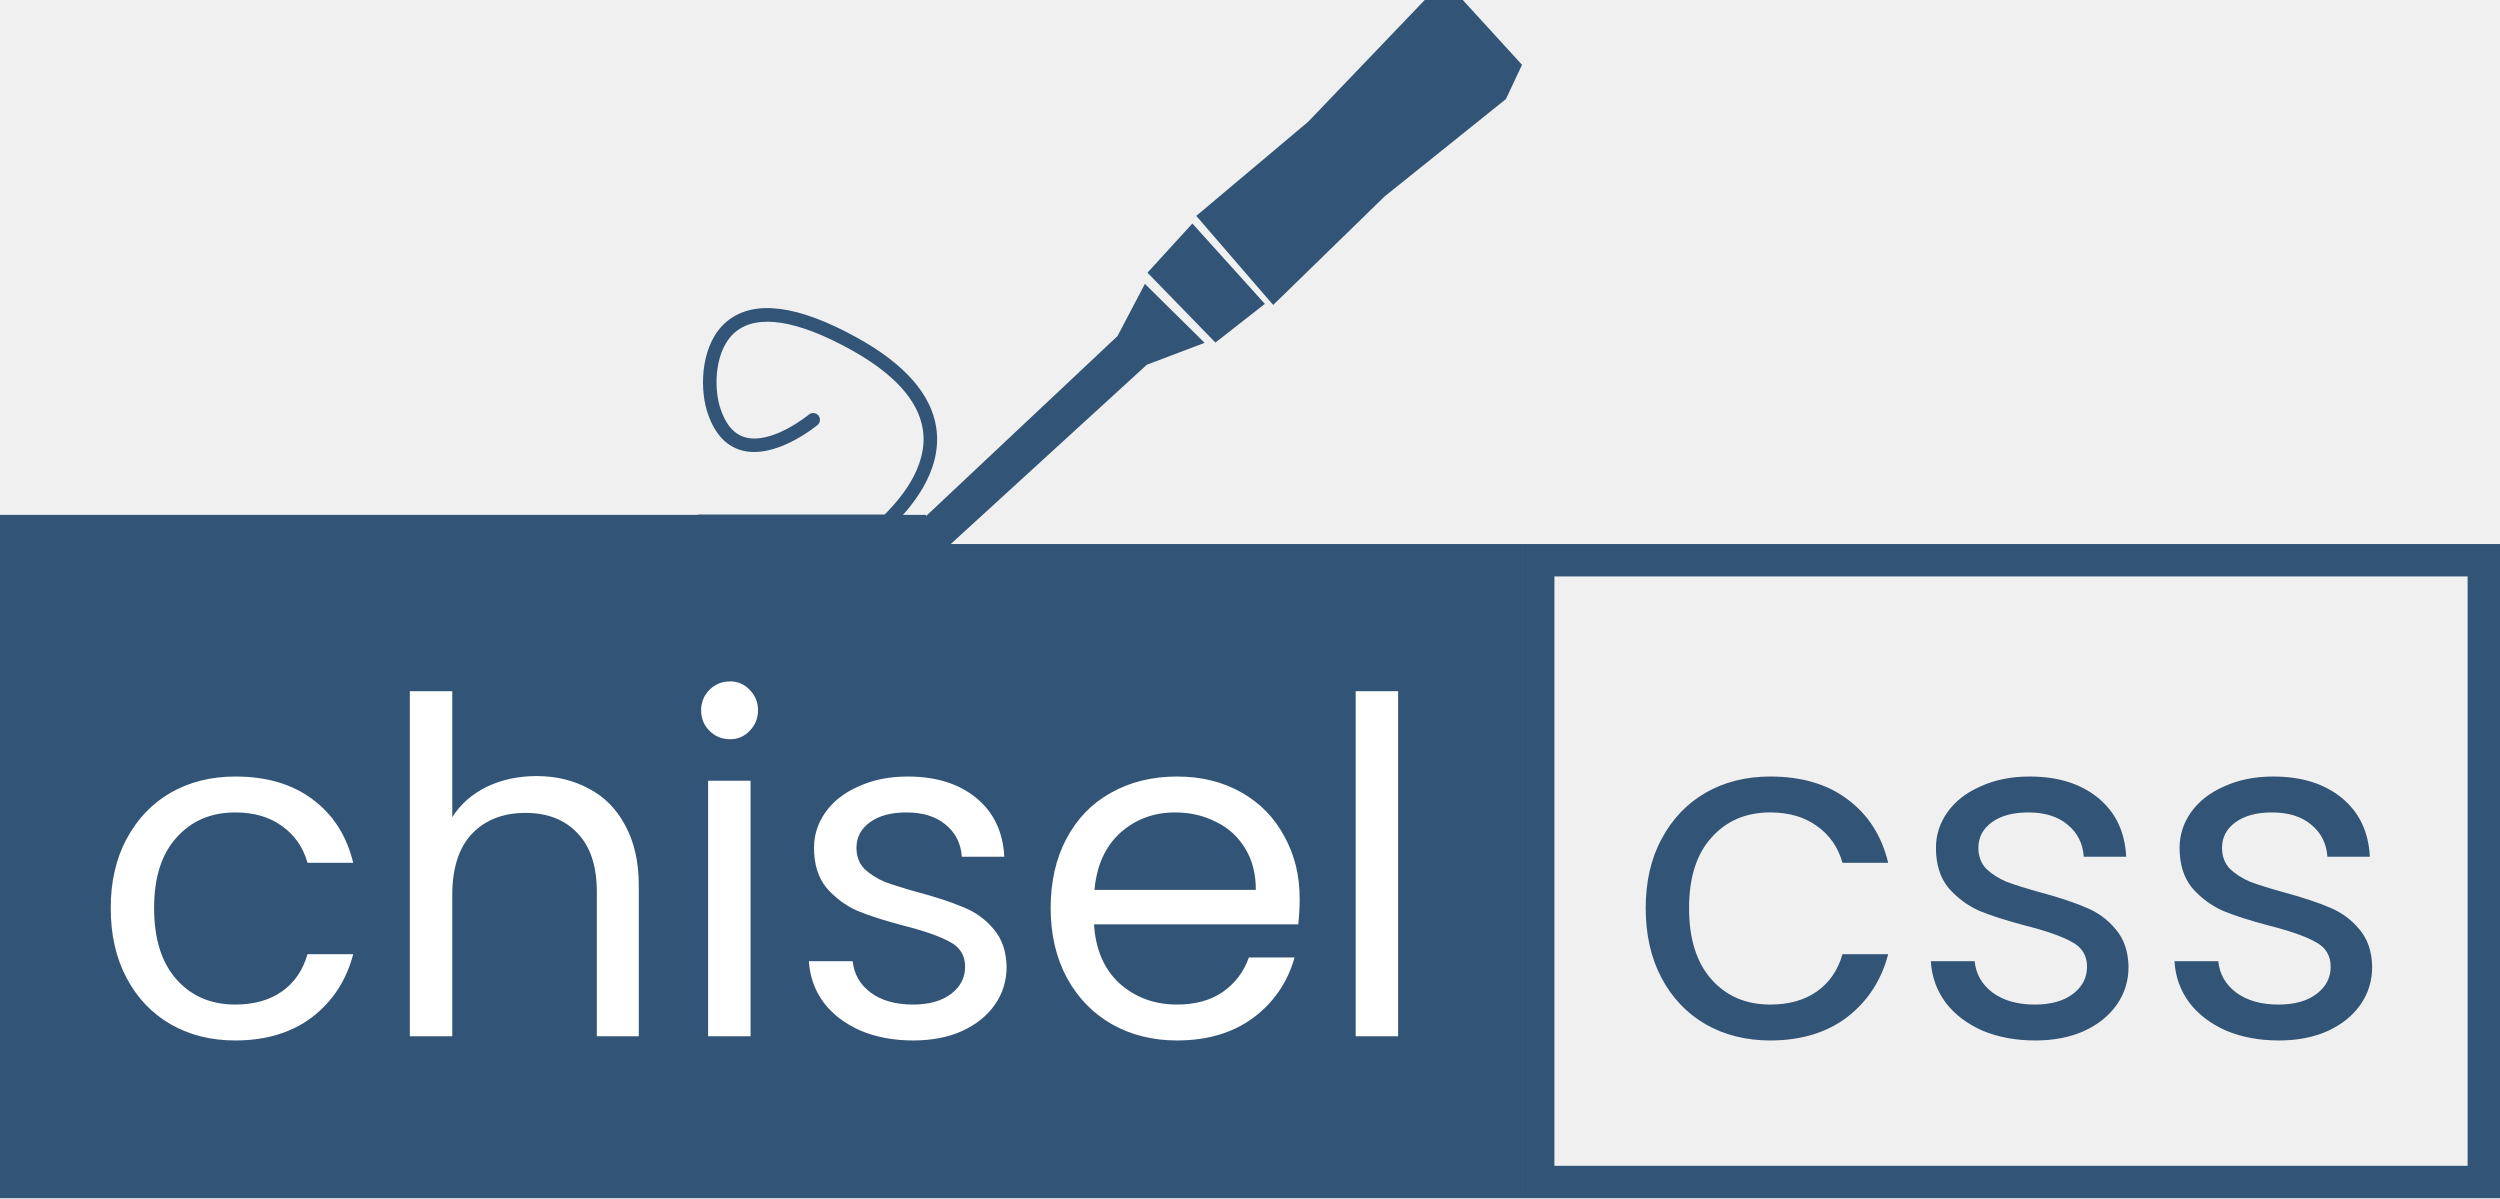
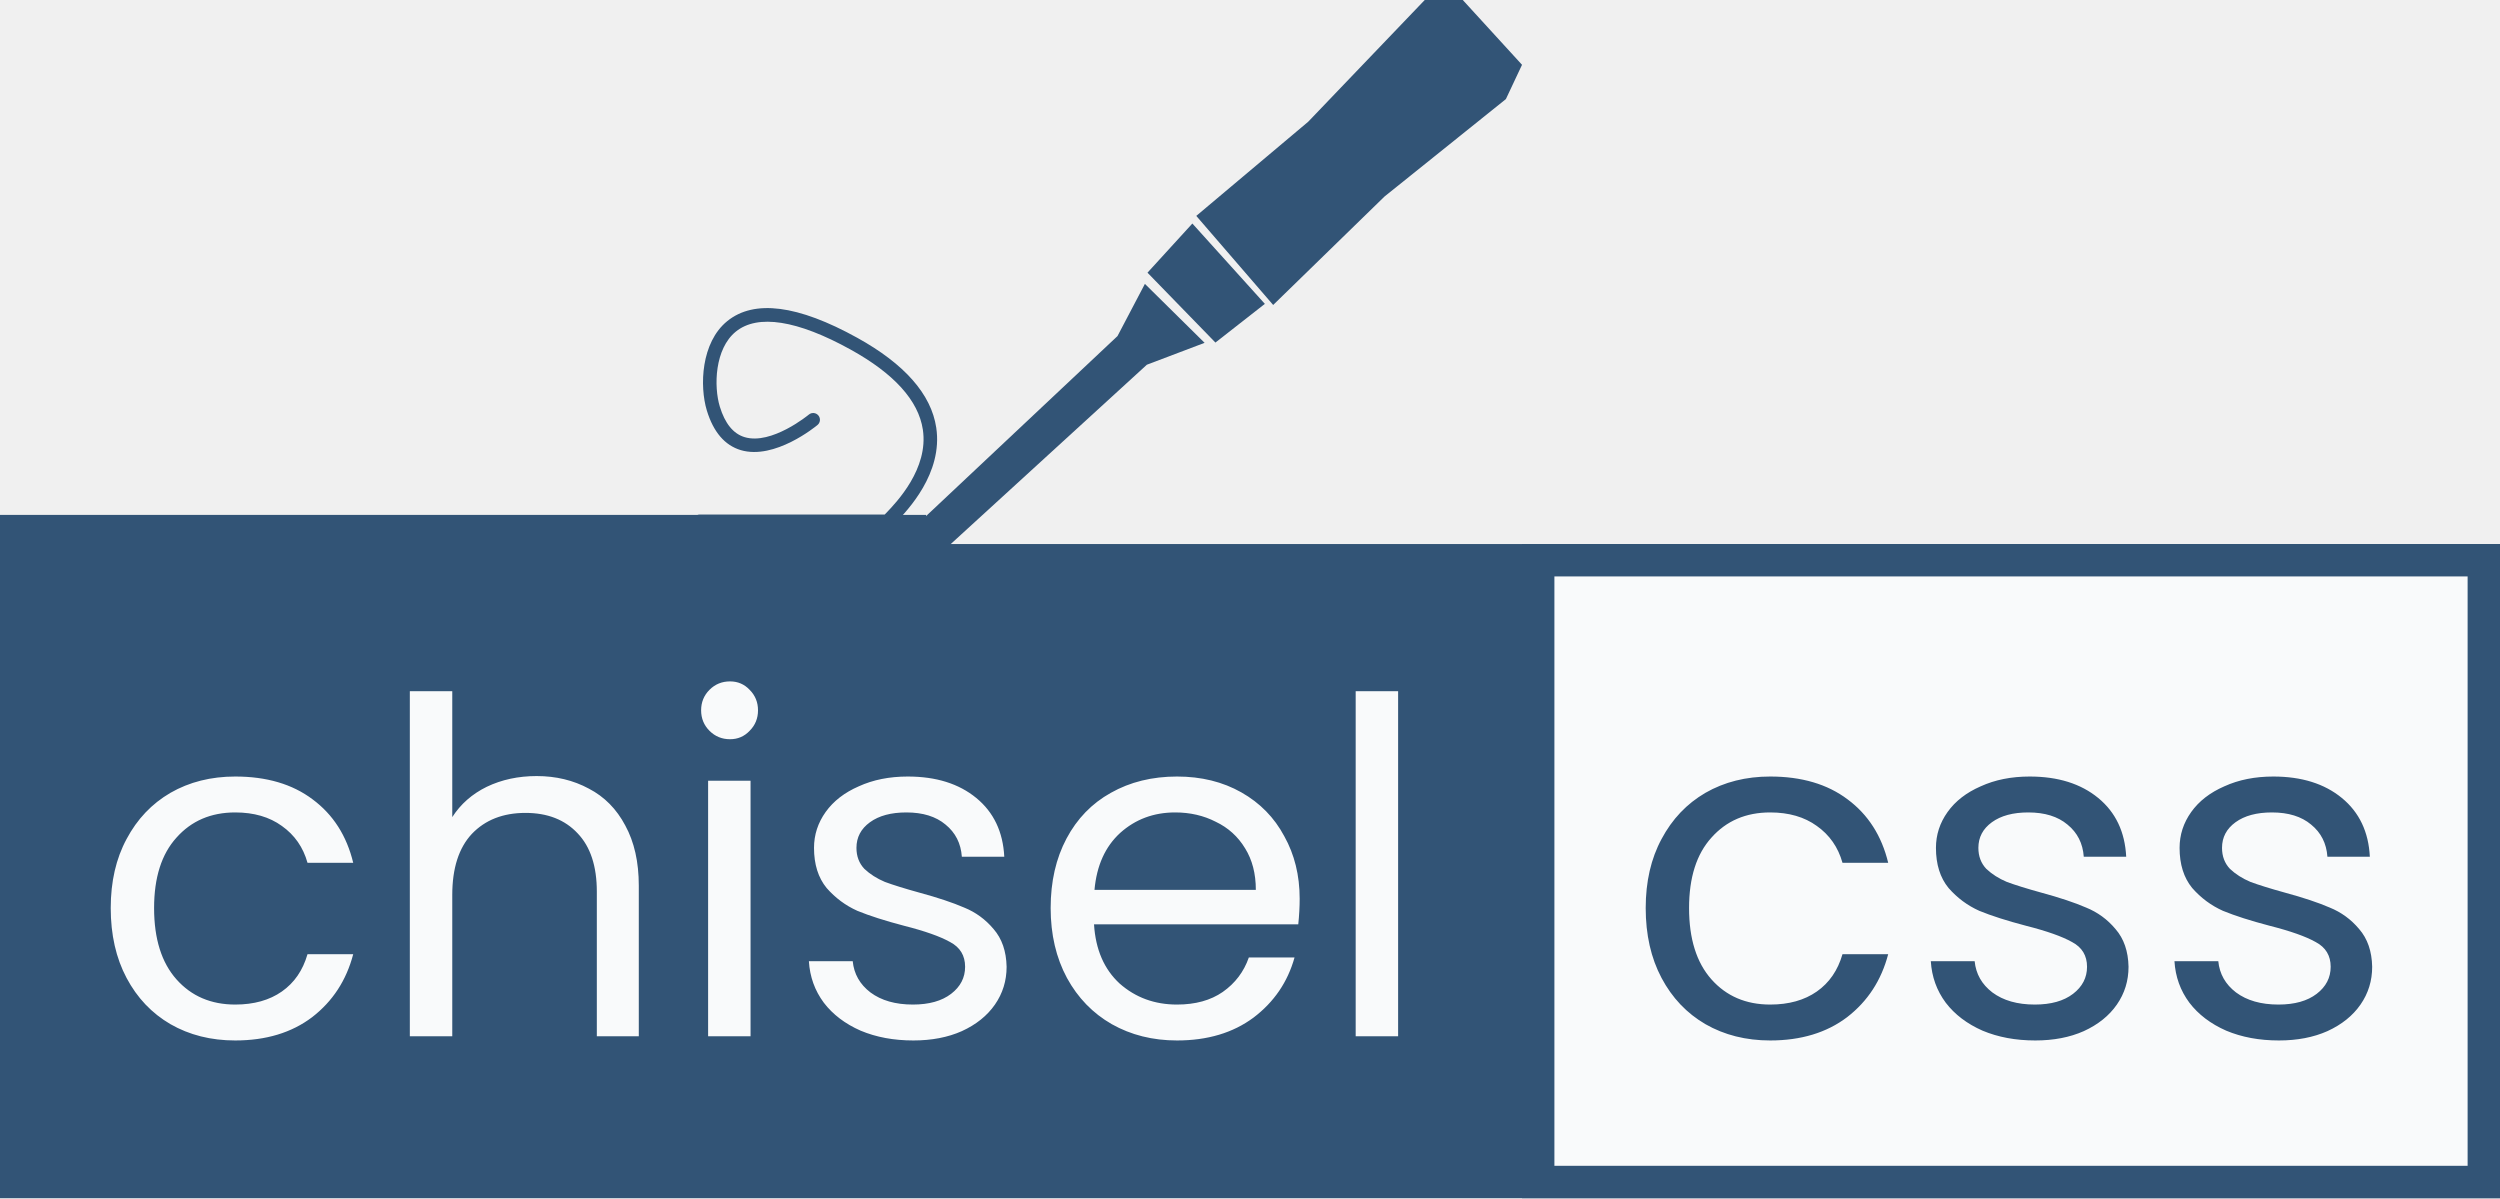
- <svg xmlns="http://www.w3.org/2000/svg" width="386" height="185" fill="none">
-   <path d="M0 84H235V185H0V84Z" fill="#325476" />
-   <path d="M17.096 140.2c0-4.08.816-7.632 2.448-10.656 1.632-3.072 3.888-5.448 6.768-7.128 2.928-1.68 6.264-2.52 10.008-2.52 4.848 0 8.832 1.176 11.952 3.528 3.168 2.352 5.256 5.616 6.264 9.792H47.48c-.672-2.4-1.992-4.296-3.96-5.688-1.92-1.392-4.32-2.088-7.2-2.088-3.744 0-6.768 1.296-9.072 3.888-2.304 2.544-3.456 6.168-3.456 10.872 0 4.752 1.152 8.424 3.456 11.016s5.328 3.888 9.072 3.888c2.88 0 5.28-.672 7.2-2.016s3.24-3.264 3.96-5.76h7.056c-1.056 4.032-3.168 7.272-6.336 9.72-3.168 2.4-7.128 3.6-11.88 3.6-3.744 0-7.08-.84-10.008-2.52-2.88-1.68-5.136-4.056-6.768-7.128s-2.448-6.672-2.448-10.8zm65.766-20.376c2.976 0 5.664.648 8.064 1.944 2.4 1.248 4.272 3.144 5.616 5.688 1.392 2.544 2.088 5.64 2.088 9.288V160h-6.48v-22.32c0-3.936-.984-6.936-2.952-9-1.968-2.112-4.656-3.168-8.064-3.168-3.456 0-6.216 1.08-8.28 3.24-2.016 2.16-3.024 5.304-3.024 9.432V160h-6.552v-53.28h6.552v19.44c1.296-2.016 3.072-3.576 5.328-4.68 2.304-1.104 4.872-1.656 7.704-1.656zm29.855-5.688c-1.248 0-2.304-.432-3.168-1.296s-1.296-1.92-1.296-3.168.432-2.304 1.296-3.168 1.92-1.296 3.168-1.296a3.99 3.99 0 0 1 3.024 1.296c.864.864 1.296 1.92 1.296 3.168s-.432 2.304-1.296 3.168a3.99 3.99 0 0 1-3.024 1.296zm3.168 6.408V160h-6.552v-39.456h6.552zm25.135 40.104c-3.024 0-5.736-.504-8.136-1.512-2.4-1.056-4.296-2.496-5.688-4.32-1.392-1.872-2.16-4.008-2.304-6.408h6.768c.192 1.968 1.104 3.576 2.736 4.824 1.68 1.248 3.864 1.872 6.552 1.872 2.496 0 4.464-.552 5.904-1.656s2.16-2.496 2.16-4.176c0-1.728-.768-3-2.304-3.816-1.536-.864-3.912-1.704-7.128-2.52-2.928-.768-5.328-1.536-7.2-2.304-1.824-.816-3.408-1.992-4.752-3.528-1.296-1.584-1.944-3.648-1.944-6.192 0-2.016.6-3.864 1.8-5.544s2.904-3 5.112-3.96c2.208-1.008 4.728-1.512 7.56-1.512 4.368 0 7.896 1.104 10.584 3.312s4.128 5.232 4.32 9.072h-6.552c-.144-2.064-.984-3.72-2.52-4.968-1.488-1.248-3.504-1.872-6.048-1.872-2.352 0-4.224.504-5.616 1.512s-2.088 2.328-2.088 3.96c0 1.296.408 2.376 1.224 3.24.864.816 1.92 1.488 3.168 2.016 1.296.48 3.072 1.032 5.328 1.656 2.832.768 5.136 1.536 6.912 2.304a11.46 11.46 0 0 1 4.536 3.312c1.296 1.488 1.968 3.432 2.016 5.832 0 2.16-.6 4.104-1.8 5.832s-2.904 3.096-5.112 4.104c-2.16.96-4.656 1.44-7.488 1.44zm59.649-21.888a38.56 38.56 0 0 1-.216 3.96h-31.536c.24 3.888 1.56 6.936 3.96 9.144 2.448 2.16 5.4 3.24 8.856 3.24 2.832 0 5.184-.648 7.056-1.944a10.6 10.6 0 0 0 4.032-5.328h7.056a17.13 17.13 0 0 1-6.336 9.288c-3.168 2.352-7.104 3.528-11.808 3.528-3.744 0-7.104-.84-10.08-2.52-2.928-1.68-5.232-4.056-6.912-7.128-1.68-3.12-2.52-6.72-2.52-10.8s.816-7.656 2.448-10.728 3.912-5.424 6.84-7.056c2.976-1.68 6.384-2.52 10.224-2.52 3.744 0 7.056.816 9.936 2.448s5.088 3.888 6.624 6.768c1.584 2.832 2.376 6.048 2.376 9.648zm-6.768-1.368c0-2.496-.552-4.632-1.656-6.408a10.42 10.42 0 0 0-4.536-4.104c-1.872-.96-3.96-1.44-6.264-1.44-3.312 0-6.144 1.056-8.496 3.168-2.304 2.112-3.624 5.04-3.96 8.784h24.912zm21.968-30.672V160h-6.552v-53.28h6.552z" fill="#fff" />
-   <path stroke="#325476" stroke-width="5" d="M237.5 86.5h146v96h-146z" />
-   <g fill="#325476">
-     <path d="M254.096 140.2c0-4.08.816-7.632 2.448-10.656 1.632-3.072 3.888-5.448 6.768-7.128 2.928-1.68 6.264-2.52 10.008-2.52 4.848 0 8.832 1.176 11.952 3.528 3.168 2.352 5.256 5.616 6.264 9.792h-7.056c-.672-2.4-1.992-4.296-3.96-5.688-1.92-1.392-4.32-2.088-7.2-2.088-3.744 0-6.768 1.296-9.072 3.888-2.304 2.544-3.456 6.168-3.456 10.872 0 4.752 1.152 8.424 3.456 11.016s5.328 3.888 9.072 3.888c2.88 0 5.28-.672 7.2-2.016s3.24-3.264 3.96-5.76h7.056c-1.056 4.032-3.168 7.272-6.336 9.72-3.168 2.4-7.128 3.6-11.88 3.6-3.744 0-7.08-.84-10.008-2.52-2.88-1.68-5.136-4.056-6.768-7.128s-2.448-6.672-2.448-10.8zm60.15 20.448c-3.024 0-5.736-.504-8.136-1.512-2.4-1.056-4.296-2.496-5.688-4.32-1.392-1.872-2.16-4.008-2.304-6.408h6.768c.192 1.968 1.104 3.576 2.736 4.824 1.68 1.248 3.864 1.872 6.552 1.872 2.496 0 4.464-.552 5.904-1.656s2.16-2.496 2.16-4.176c0-1.728-.768-3-2.304-3.816-1.536-.864-3.912-1.704-7.128-2.52-2.928-.768-5.328-1.536-7.2-2.304-1.824-.816-3.408-1.992-4.752-3.528-1.296-1.584-1.944-3.648-1.944-6.192 0-2.016.6-3.864 1.8-5.544s2.904-3 5.112-3.96c2.208-1.008 4.728-1.512 7.56-1.512 4.368 0 7.896 1.104 10.584 3.312s4.128 5.232 4.32 9.072h-6.552c-.144-2.064-.984-3.72-2.52-4.968-1.488-1.248-3.504-1.872-6.048-1.872-2.352 0-4.224.504-5.616 1.512s-2.088 2.328-2.088 3.96c0 1.296.408 2.376 1.224 3.24.864.816 1.92 1.488 3.168 2.016 1.296.48 3.072 1.032 5.328 1.656 2.832.768 5.136 1.536 6.912 2.304a11.46 11.46 0 0 1 4.536 3.312c1.296 1.488 1.968 3.432 2.016 5.832 0 2.16-.6 4.104-1.8 5.832s-2.904 3.096-5.112 4.104c-2.16.96-4.656 1.44-7.488 1.44zm37.618 0c-3.024 0-5.736-.504-8.136-1.512-2.4-1.056-4.296-2.496-5.688-4.32-1.392-1.872-2.16-4.008-2.304-6.408h6.768c.192 1.968 1.104 3.576 2.736 4.824 1.68 1.248 3.864 1.872 6.552 1.872 2.496 0 4.464-.552 5.904-1.656s2.16-2.496 2.16-4.176c0-1.728-.768-3-2.304-3.816-1.536-.864-3.912-1.704-7.128-2.52-2.928-.768-5.328-1.536-7.2-2.304-1.824-.816-3.408-1.992-4.752-3.528-1.296-1.584-1.944-3.648-1.944-6.192 0-2.016.6-3.864 1.8-5.544s2.904-3 5.112-3.96c2.208-1.008 4.728-1.512 7.56-1.512 4.368 0 7.896 1.104 10.584 3.312s4.128 5.232 4.32 9.072h-6.552c-.144-2.064-.984-3.72-2.52-4.968-1.488-1.248-3.504-1.872-6.048-1.872-2.352 0-4.224.504-5.616 1.512s-2.088 2.328-2.088 3.96c0 1.296.408 2.376 1.224 3.24.864.816 1.92 1.488 3.168 2.016 1.296.48 3.072 1.032 5.328 1.656 2.832.768 5.136 1.536 6.912 2.304a11.46 11.46 0 0 1 4.536 3.312c1.296 1.488 1.968 3.432 2.016 5.832 0 2.16-.6 4.104-1.8 5.832s-2.904 3.096-5.112 4.104c-2.16.96-4.656 1.44-7.488 1.44zm-243.819-60.114c-.577 0-1.045-.467-1.045-1.046V80.496c0-.576.468-1.045 1.045-1.045h28.551l.186-.194c1.638-1.701 6.617-6.883 5.706-12.926-.678-4.482-4.434-8.641-11.165-12.362-8.213-4.542-14.332-5.503-17.705-2.772-3.282 2.658-3.422 8.478-2.482 11.575.793 2.611 2.083 4.2 3.835 4.724 4.154 1.252 9.86-3.436 9.914-3.483.441-.372 1.1-.312 1.472.133a1.04 1.04 0 0 1-.131 1.47c-.268.223-6.604 5.437-11.851 3.884-2.468-.739-4.23-2.797-5.24-6.122-1.137-3.752-.909-10.513 3.167-13.809 4.14-3.353 10.883-2.49 20.032 2.571 7.328 4.051 11.442 8.722 12.221 13.88 1.067 7.061-4.453 12.8-6.265 14.685-.197.206-.348.361-.431.461a1.05 1.05 0 0 1-.804.375h-27.964v17.948c0 .579-.466 1.046-1.046 1.046zm65.338-48.002l3.659-6.966 7.056 6.966-7.579 2.875-32.873 30.055v-4.966l29.737-27.964z" />
-     <path d="M142.601 87.834v-7.79l29.94-28.154 4.232-8.06 9.218 9.103-8.916 3.379-34.474 31.521zm2.091-6.885v2.14l31.458-28.661 6.058-2.298-4.896-4.832-3.21 5.993-29.41 27.658zm33.918-38.872l9.148 9.409 6.01-4.705-9.67-10.716-5.488 6.011z" />
-     <path d="M187.661 52.891l-10.489-10.79 6.928-7.589 11.195 12.405-7.634 5.974zm-7.613-10.836l7.807 8.028 4.386-3.434-8.144-9.026-4.049 4.432zm6.142-8.602l10.453 12.113 16.465-16.033 18.556-14.897 2.091-4.443-8.363-9.148h-4.966l-17.772 18.556-16.464 13.852z" />
-     <path d="M196.578 47.088l-11.872-13.754L201.98 18.8 219.978 0h5.875L235 10.005l-2.491 5.295-18.744 15.047-17.187 16.742zm-8.906-13.517l9.036 10.472 15.671-15.26 18.439-14.812 1.693-3.592-7.581-8.291h-4.055L203.41 20.323 187.672 33.57zM0 79.5h143V86H0z" />
-   </g>
+ <svg xmlns="http://www.w3.org/2000/svg" width="386" height="185" viewBox="0 0 386 185" fill="none">
+   <path d="M0 84H386V185H0V84Z" fill="#325476" />
+   <path d="M17.096 140.2C17.096 136.12 17.912 132.568 19.544 129.544C21.176 126.472 23.432 124.096 26.312 122.416C29.24 120.736 32.576 119.896 36.32 119.896C41.168 119.896 45.152 121.072 48.272 123.424C51.44 125.776 53.528 129.04 54.536 133.216H47.48C46.808 130.816 45.488 128.92 43.52 127.528C41.6 126.136 39.2 125.44 36.32 125.44C32.576 125.44 29.552 126.736 27.248 129.328C24.944 131.872 23.792 135.496 23.792 140.2C23.792 144.952 24.944 148.624 27.248 151.216C29.552 153.808 32.576 155.104 36.32 155.104C39.2 155.104 41.6 154.432 43.52 153.088C45.44 151.744 46.76 149.824 47.48 147.328H54.536C53.48 151.36 51.368 154.6 48.2 157.048C45.032 159.448 41.072 160.648 36.32 160.648C32.576 160.648 29.24 159.808 26.312 158.128C23.432 156.448 21.176 154.072 19.544 151C17.912 147.928 17.096 144.328 17.096 140.2ZM82.862 119.824C85.838 119.824 88.526 120.472 90.926 121.768C93.326 123.016 95.198 124.912 96.542 127.456C97.934 130 98.63 133.096 98.63 136.744V160H92.15V137.68C92.15 133.744 91.166 130.744 89.198 128.68C87.23 126.568 84.542 125.512 81.134 125.512C77.678 125.512 74.918 126.592 72.854 128.752C70.838 130.912 69.83 134.056 69.83 138.184V160H63.278V106.72H69.83V126.16C71.126 124.144 72.902 122.584 75.158 121.48C77.462 120.376 80.03 119.824 82.862 119.824ZM112.717 114.136C111.469 114.136 110.413 113.704 109.549 112.84C108.685 111.976 108.253 110.92 108.253 109.672C108.253 108.424 108.685 107.368 109.549 106.504C110.413 105.64 111.469 105.208 112.717 105.208C113.917 105.208 114.925 105.64 115.741 106.504C116.605 107.368 117.037 108.424 117.037 109.672C117.037 110.92 116.605 111.976 115.741 112.84C114.925 113.704 113.917 114.136 112.717 114.136ZM115.885 120.544V160H109.333V120.544H115.885ZM141.02 160.648C137.996 160.648 135.284 160.144 132.884 159.136C130.484 158.08 128.588 156.64 127.196 154.816C125.804 152.944 125.036 150.808 124.892 148.408H131.66C131.852 150.376 132.764 151.984 134.396 153.232C136.076 154.48 138.26 155.104 140.948 155.104C143.444 155.104 145.412 154.552 146.852 153.448C148.292 152.344 149.012 150.952 149.012 149.272C149.012 147.544 148.244 146.272 146.708 145.456C145.172 144.592 142.796 143.752 139.58 142.936C136.652 142.168 134.252 141.4 132.38 140.632C130.556 139.816 128.972 138.64 127.628 137.104C126.332 135.52 125.684 133.456 125.684 130.912C125.684 128.896 126.284 127.048 127.484 125.368C128.684 123.688 130.388 122.368 132.596 121.408C134.804 120.4 137.324 119.896 140.156 119.896C144.524 119.896 148.052 121 150.74 123.208C153.428 125.416 154.868 128.44 155.06 132.28H148.508C148.364 130.216 147.524 128.56 145.988 127.312C144.5 126.064 142.484 125.44 139.94 125.44C137.588 125.44 135.716 125.944 134.324 126.952C132.932 127.96 132.236 129.28 132.236 130.912C132.236 132.208 132.644 133.288 133.46 134.152C134.324 134.968 135.38 135.64 136.628 136.168C137.924 136.648 139.7 137.2 141.956 137.824C144.788 138.592 147.092 139.36 148.868 140.128C150.644 140.848 152.156 141.952 153.404 143.44C154.7 144.928 155.372 146.872 155.42 149.272C155.42 151.432 154.82 153.376 153.62 155.104C152.42 156.832 150.716 158.2 148.508 159.208C146.348 160.168 143.852 160.648 141.02 160.648ZM200.669 138.76C200.669 140.008 200.597 141.328 200.453 142.72H168.917C169.157 146.608 170.477 149.656 172.877 151.864C175.325 154.024 178.277 155.104 181.733 155.104C184.565 155.104 186.917 154.456 188.789 153.16C190.709 151.816 192.053 150.04 192.821 147.832H199.877C198.821 151.624 196.709 154.72 193.541 157.12C190.373 159.472 186.437 160.648 181.733 160.648C177.989 160.648 174.629 159.808 171.653 158.128C168.725 156.448 166.421 154.072 164.741 151C163.061 147.88 162.221 144.28 162.221 140.2C162.221 136.12 163.037 132.544 164.669 129.472C166.301 126.4 168.581 124.048 171.509 122.416C174.485 120.736 177.893 119.896 181.733 119.896C185.477 119.896 188.789 120.712 191.669 122.344C194.549 123.976 196.757 126.232 198.293 129.112C199.877 131.944 200.669 135.16 200.669 138.76ZM193.901 137.392C193.901 134.896 193.349 132.76 192.245 130.984C191.141 129.16 189.629 127.792 187.709 126.88C185.837 125.92 183.749 125.44 181.445 125.44C178.133 125.44 175.301 126.496 172.949 128.608C170.645 130.72 169.325 133.648 168.989 137.392H193.901ZM215.869 106.72V160H209.317V106.72H215.869Z" fill="#F9FAFB" />
+   <rect x="237.5" y="86.5" width="146" height="96" fill="#F9FAFB" stroke="#325476" stroke-width="5" />
+   <path d="M254.096 140.2C254.096 136.12 254.912 132.568 256.544 129.544C258.176 126.472 260.432 124.096 263.312 122.416C266.24 120.736 269.576 119.896 273.32 119.896C278.168 119.896 282.152 121.072 285.272 123.424C288.44 125.776 290.528 129.04 291.536 133.216H284.48C283.808 130.816 282.488 128.92 280.52 127.528C278.6 126.136 276.2 125.44 273.32 125.44C269.576 125.44 266.552 126.736 264.248 129.328C261.944 131.872 260.792 135.496 260.792 140.2C260.792 144.952 261.944 148.624 264.248 151.216C266.552 153.808 269.576 155.104 273.32 155.104C276.2 155.104 278.6 154.432 280.52 153.088C282.44 151.744 283.76 149.824 284.48 147.328H291.536C290.48 151.36 288.368 154.6 285.2 157.048C282.032 159.448 278.072 160.648 273.32 160.648C269.576 160.648 266.24 159.808 263.312 158.128C260.432 156.448 258.176 154.072 256.544 151C254.912 147.928 254.096 144.328 254.096 140.2ZM314.246 160.648C311.222 160.648 308.51 160.144 306.11 159.136C303.71 158.08 301.814 156.64 300.422 154.816C299.03 152.944 298.262 150.808 298.118 148.408H304.886C305.078 150.376 305.99 151.984 307.622 153.232C309.302 154.48 311.486 155.104 314.174 155.104C316.67 155.104 318.638 154.552 320.078 153.448C321.518 152.344 322.238 150.952 322.238 149.272C322.238 147.544 321.47 146.272 319.934 145.456C318.398 144.592 316.022 143.752 312.806 142.936C309.878 142.168 307.478 141.4 305.606 140.632C303.782 139.816 302.198 138.64 300.854 137.104C299.558 135.52 298.91 133.456 298.91 130.912C298.91 128.896 299.51 127.048 300.71 125.368C301.91 123.688 303.614 122.368 305.822 121.408C308.03 120.4 310.55 119.896 313.382 119.896C317.75 119.896 321.278 121 323.966 123.208C326.654 125.416 328.094 128.44 328.286 132.28H321.734C321.59 130.216 320.75 128.56 319.214 127.312C317.726 126.064 315.71 125.44 313.166 125.44C310.814 125.44 308.942 125.944 307.55 126.952C306.158 127.96 305.462 129.28 305.462 130.912C305.462 132.208 305.87 133.288 306.686 134.152C307.55 134.968 308.606 135.64 309.854 136.168C311.15 136.648 312.926 137.2 315.182 137.824C318.014 138.592 320.318 139.36 322.094 140.128C323.87 140.848 325.382 141.952 326.63 143.44C327.926 144.928 328.598 146.872 328.646 149.272C328.646 151.432 328.046 153.376 326.846 155.104C325.646 156.832 323.942 158.2 321.734 159.208C319.574 160.168 317.078 160.648 314.246 160.648ZM351.864 160.648C348.84 160.648 346.128 160.144 343.728 159.136C341.328 158.08 339.432 156.64 338.04 154.816C336.648 152.944 335.88 150.808 335.736 148.408H342.504C342.696 150.376 343.608 151.984 345.24 153.232C346.92 154.48 349.104 155.104 351.792 155.104C354.288 155.104 356.256 154.552 357.696 153.448C359.136 152.344 359.856 150.952 359.856 149.272C359.856 147.544 359.088 146.272 357.552 145.456C356.016 144.592 353.64 143.752 350.424 142.936C347.496 142.168 345.096 141.4 343.224 140.632C341.4 139.816 339.816 138.64 338.472 137.104C337.176 135.52 336.528 133.456 336.528 130.912C336.528 128.896 337.128 127.048 338.328 125.368C339.528 123.688 341.232 122.368 343.44 121.408C345.648 120.4 348.168 119.896 351 119.896C355.368 119.896 358.896 121 361.584 123.208C364.272 125.416 365.712 128.44 365.904 132.28H359.352C359.208 130.216 358.368 128.56 356.832 127.312C355.344 126.064 353.328 125.44 350.784 125.44C348.432 125.44 346.56 125.944 345.168 126.952C343.776 127.96 343.08 129.28 343.08 130.912C343.08 132.208 343.488 133.288 344.304 134.152C345.168 134.968 346.224 135.64 347.472 136.168C348.768 136.648 350.544 137.2 352.8 137.824C355.632 138.592 357.936 139.36 359.712 140.128C361.488 140.848 363 141.952 364.248 143.44C365.544 144.928 366.216 146.872 366.264 149.272C366.264 151.432 365.664 153.376 364.464 155.104C363.264 156.832 361.56 158.2 359.352 159.208C357.192 160.168 354.696 160.648 351.864 160.648Z" fill="#325476" />
+   <path d="M108.045 100.534C107.468 100.534 107 100.067 107 99.488V80.496C107 79.92 107.468 79.45 108.045 79.45H136.596C136.652 79.393 136.717 79.326 136.782 79.256C138.42 77.555 143.399 72.374 142.488 66.33C141.81 61.848 138.054 57.689 131.323 53.968C123.11 49.427 116.991 48.465 113.618 51.196C110.336 53.855 110.196 59.674 111.136 62.771C111.929 65.383 113.219 66.971 114.971 67.495C119.125 68.748 124.831 64.059 124.885 64.012C125.326 63.641 125.985 63.7 126.357 64.145C126.727 64.586 126.667 65.246 126.226 65.615C125.958 65.838 119.622 71.053 114.375 69.499C111.907 68.76 110.145 66.702 109.135 63.377C107.998 59.625 108.226 52.865 112.302 49.569C116.442 46.216 123.185 47.079 132.334 52.14C139.662 56.19 143.776 60.862 144.555 66.02C145.622 73.081 140.102 78.82 138.29 80.704C138.093 80.911 137.942 81.065 137.859 81.166C137.66 81.402 137.368 81.541 137.055 81.541H109.091V99.488C109.091 100.067 108.625 100.534 108.045 100.534Z" fill="#325476" />
+   <path d="M173.383 52.532L177.042 45.566L184.098 52.532L176.519 55.406L143.646 85.461V80.496L173.383 52.532Z" fill="#325476" />
+   <path d="M142.601 87.834V80.044L172.541 51.89L176.773 43.83L185.991 52.934L177.075 56.313L142.601 87.834ZM144.692 80.949V83.089L176.15 54.428L182.208 52.13L177.312 47.298L174.102 53.291L144.692 80.949Z" fill="#325476" />
+   <path d="M178.61 42.077L187.758 51.486L193.768 46.782L184.098 36.066L178.61 42.077Z" fill="#325476" />
+   <path d="M187.661 52.891L177.172 42.101L184.1 34.512L195.295 46.917L187.661 52.891ZM180.048 42.055L187.855 50.083L192.241 46.649L184.097 37.622L180.048 42.055Z" fill="#325476" />
+   <path d="M186.19 33.453L196.643 45.566L213.108 29.532L231.664 14.636L233.755 10.193L225.392 1.045H220.426L202.654 19.601L186.19 33.453Z" fill="#325476" />
+   <path d="M196.578 47.088L184.706 33.334L201.98 18.801L219.978 0H225.853L235 10.005L232.509 15.3L213.765 30.346L196.578 47.088ZM187.672 33.571L196.708 44.042L212.379 28.782L230.818 13.971L232.511 10.379L224.93 2.088H220.875L203.41 20.323L187.672 33.571Z" fill="#325476" />
+   <rect y="79.5" width="143" height="6.5" fill="#325476" />
</svg>
